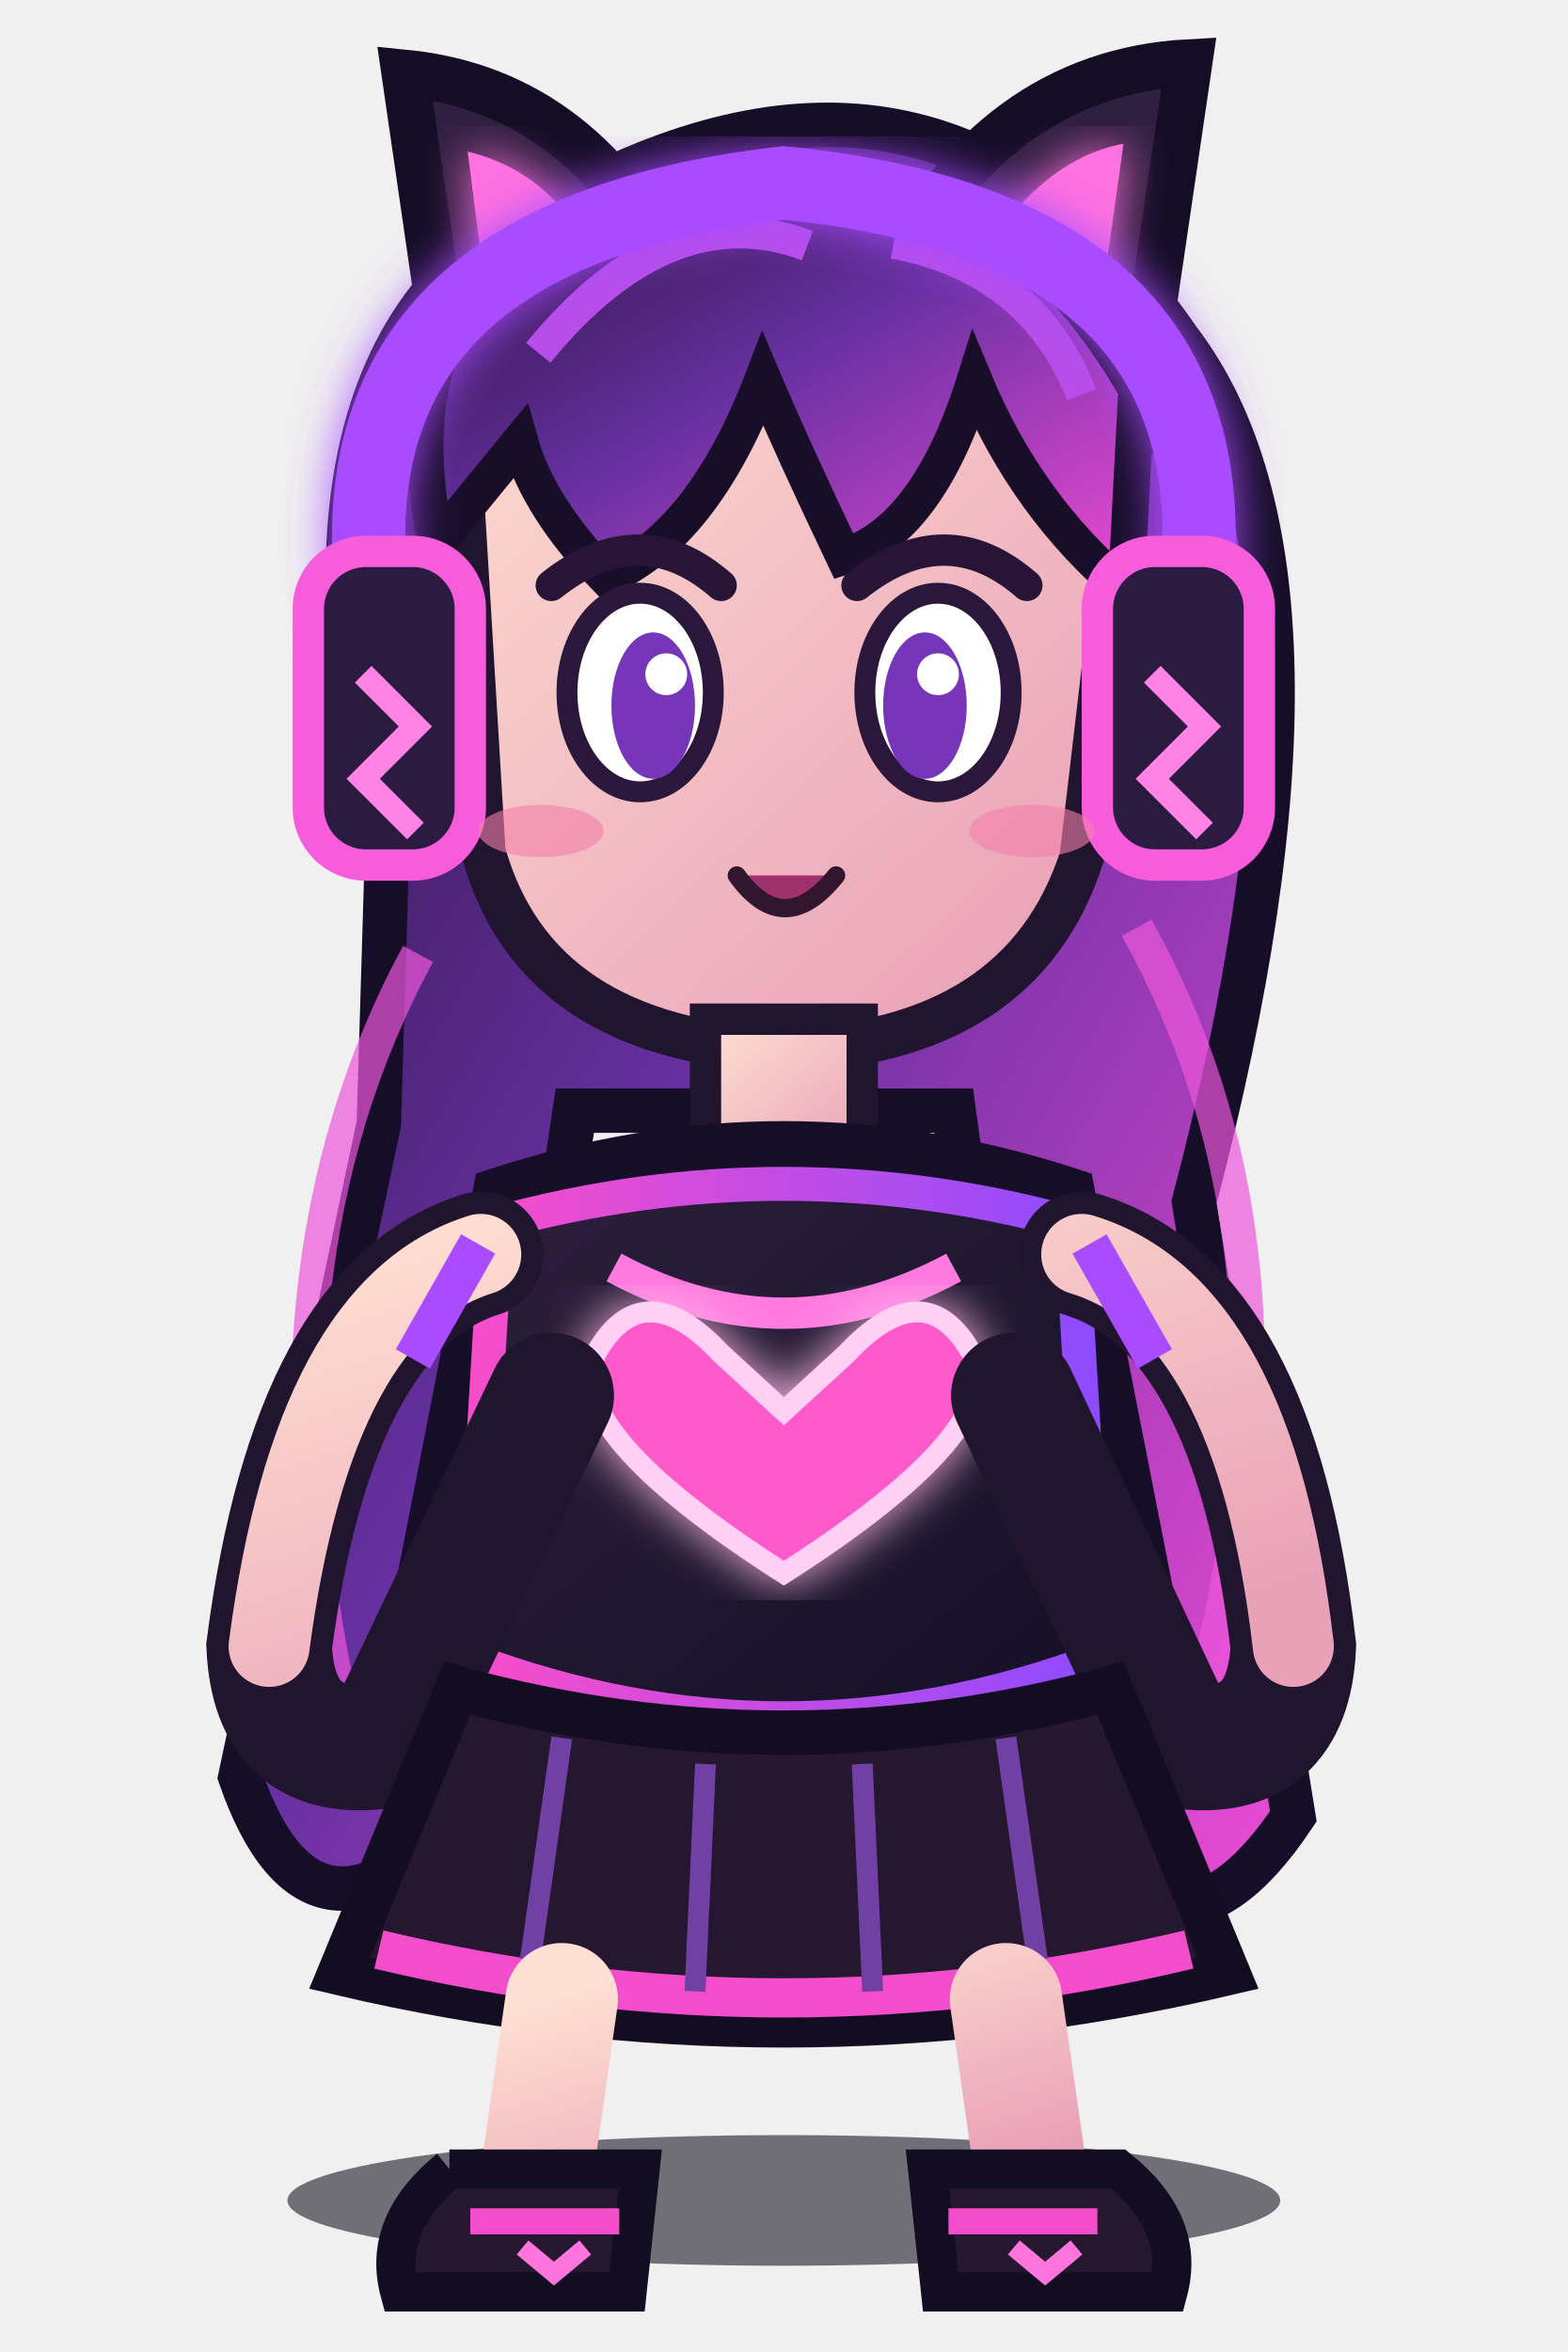
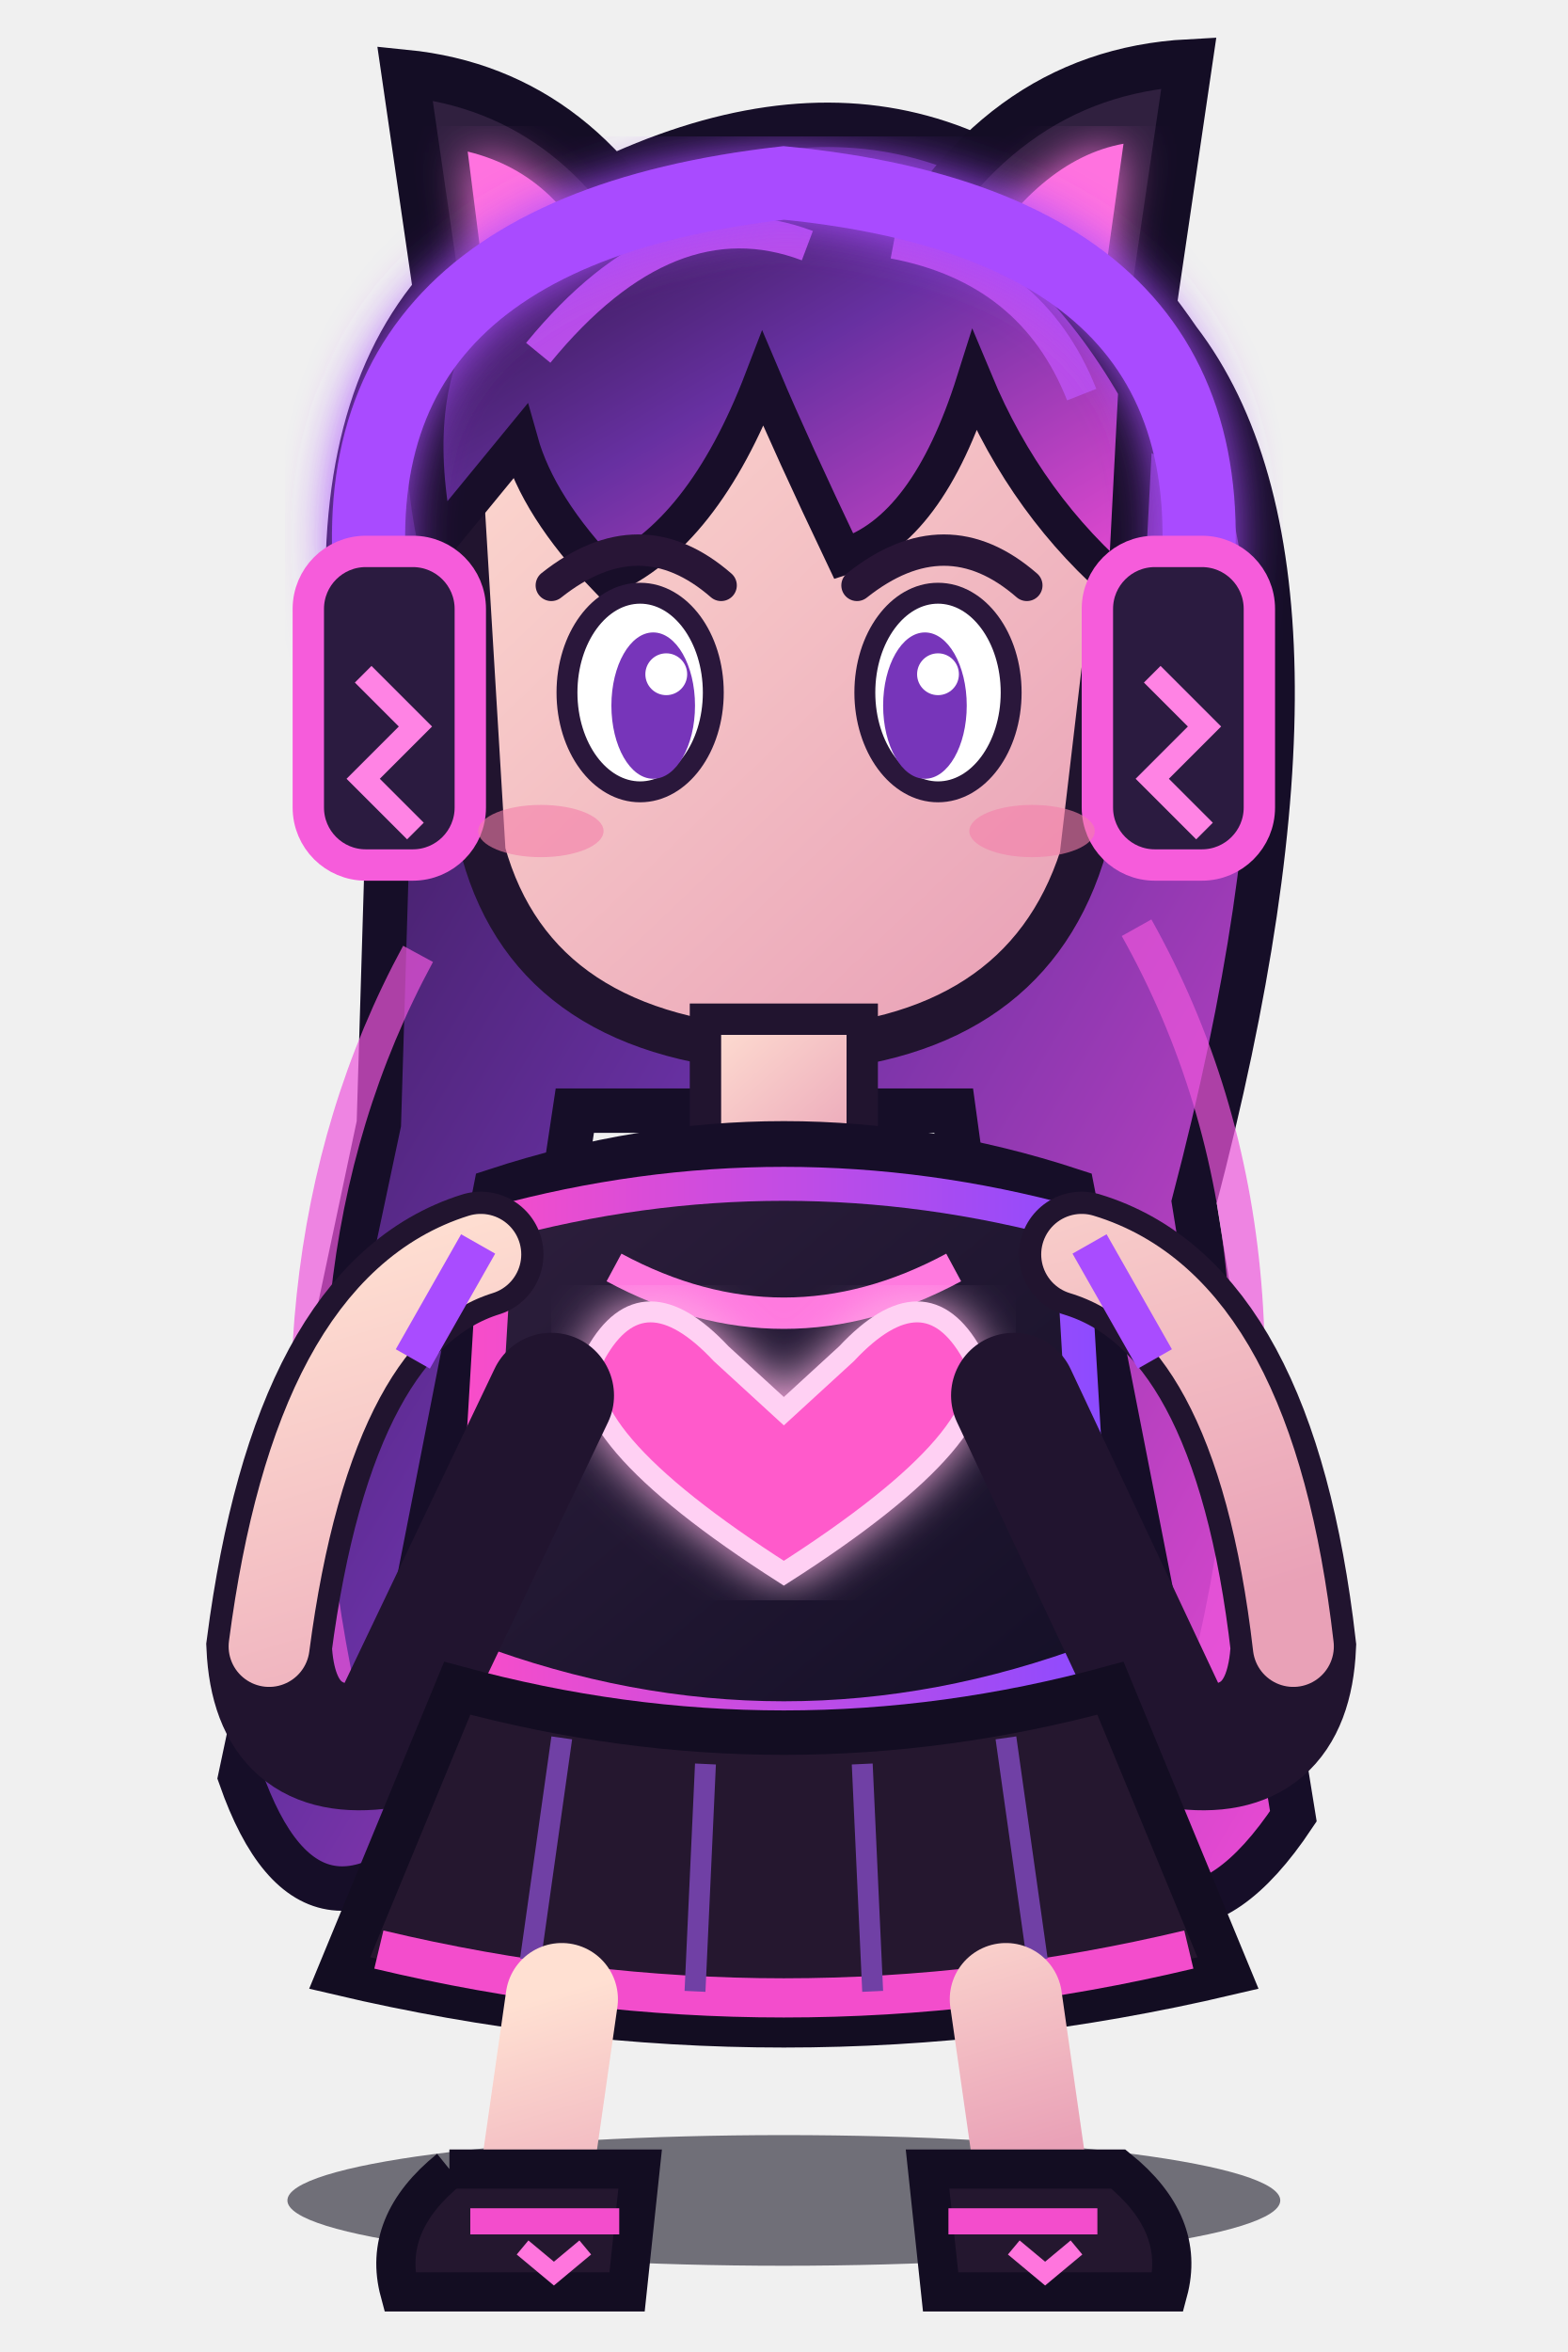
<svg xmlns="http://www.w3.org/2000/svg" viewBox="0 0 600 900">
  <defs>
    <linearGradient id="hair" x2="1" y2="1">
      <stop stop-color="#21102f" />
      <stop offset=".48" stop-color="#6730a1" />
      <stop offset="1" stop-color="#ed4bd5" />
    </linearGradient>
    <linearGradient id="skin" x2=".8" y2="1">
      <stop stop-color="#ffe0d2" />
      <stop offset="1" stop-color="#e9a1b7" />
    </linearGradient>
    <linearGradient id="cloth" x2="1" y2="1">
      <stop stop-color="#30203f" />
      <stop offset="1" stop-color="#100d23" />
    </linearGradient>
    <linearGradient id="neon" x2="1">
      <stop stop-color="#f84dc9" />
      <stop offset="1" stop-color="#8d4bff" />
    </linearGradient>
    <filter id="glow">
      <feGaussianBlur stdDeviation="9" result="b" />
      <feMerge>
        <feMergeNode in="b" />
        <feMergeNode in="SourceGraphic" />
      </feMerge>
    </filter>
  </defs>
  <ellipse cx="300" cy="842" rx="190" ry="25" fill="#080516" opacity=".55" />
  <path d="M148 330Q95 115 230 70Q365 5 451 130Q520 220 457 460L495 695Q445 770 400 680L365 425H220L180 690Q120 760 92 680L145 430Z" fill="url(#hair)" stroke="#160e28" stroke-width="17" />
  <path d="M160 365Q95 485 130 650M435 355Q505 480 460 650" fill="none" stroke="#ed55dc" stroke-width="13" opacity=".7" />
  <path d="M172 145L155 28Q225 35 260 110M340 108Q380 28 455 24L435 160Z" fill="#30203f" stroke="#140d25" stroke-width="18" />
  <path d="M185 105L179 58Q216 67 231 108M371 105Q397 61 430 55L421 119Z" fill="#ff72df" filter="url(#glow)" />
  <path d="M175 160Q190 95 300 94Q416 96 432 175L414 328Q391 399 300 402Q205 398 185 326Z" fill="url(#skin)" stroke="#21142f" stroke-width="17" />
  <path d="M167 208Q143 95 254 75Q371 38 435 149L431 226Q393 194 373 146Q355 203 323 213Q303 171 292 145Q269 205 232 221Q206 194 199 169Z" fill="url(#hair)" stroke="#180e29" stroke-width="14" />
  <path d="M206 135Q256 74 309 94M342 93Q395 103 414 151" fill="none" stroke="#b84ee9" stroke-width="12" />
  <path d="M145 245Q116 91 300 70Q484 88 455 245" fill="none" stroke="#a94cff" stroke-width="28" filter="url(#glow)" />
  <rect x="118" y="211" width="62" height="120" rx="22" fill="#2b1b40" stroke="#f65cdb" stroke-width="12" />
  <rect x="420" y="211" width="62" height="120" rx="22" fill="#2b1b40" stroke="#f65cdb" stroke-width="12" />
  <path d="M139 258l20 20-20 20 20 20" fill="none" stroke="#ff83e4" stroke-width="9" />
  <path d="M441 258l20 20-20 20 20 20" fill="none" stroke="#ff83e4" stroke-width="9" />
  <ellipse cx="245" cy="265" rx="28" ry="38" fill="#fff" stroke="#2a173b" stroke-width="8" />
  <ellipse cx="359" cy="265" rx="28" ry="38" fill="#fff" stroke="#2a173b" stroke-width="8" />
  <ellipse cx="250" cy="270" rx="16" ry="28" fill="#7735ba" />
  <ellipse cx="354" cy="270" rx="16" ry="28" fill="#7735ba" />
  <circle cx="255" cy="258" r="8" fill="#fff" />
  <circle cx="359" cy="258" r="8" fill="#fff" />
  <path d="M211 224q34-27 65 0M328 224q34-27 65 0" fill="none" stroke="#281536" stroke-width="12" stroke-linecap="round" />
  <ellipse cx="207" cy="318" rx="24" ry="10" fill="#f47eaa" opacity=".6" />
  <ellipse cx="395" cy="318" rx="24" ry="10" fill="#f47eaa" opacity=".6" />
-   <path d="M282 335q18 25 38 0" fill="#9e316e" stroke="#32152f" stroke-width="7" stroke-linecap="round" />
  <path d="M270 390h60v68h-60z" fill="url(#skin)" stroke="#21142f" stroke-width="12" />
  <path d="M190 456Q300 420 410 456L450 660Q300 720 150 660Z" fill="url(#cloth)" stroke="#160e28" stroke-width="18" />
  <path d="M190 468Q300 438 410 468L420 635Q300 680 180 635Z" fill="none" stroke="url(#neon)" stroke-width="13" />
  <path d="M235 485Q300 520 365 485" fill="none" stroke="#ff7adf" stroke-width="12" />
  <path d="M300 540l-24-22q-30-32-48 0q-14 29 72 84q86-55 72-84q-18-32-48 0Z" fill="#ff5acb" stroke="#ffd0f3" stroke-width="8" filter="url(#glow)" />
  <path d="M184 480Q120 500 103 630Q105 674 147 668L211 534M414 480Q480 500 495 630Q493 674 451 668L388 534" fill="none" stroke="#21142f" stroke-width="48" stroke-linecap="round" />
  <path d="M184 480Q120 500 103 630M414 480Q480 500 495 630" fill="none" stroke="url(#skin)" stroke-width="31" stroke-linecap="round" />
  <path d="M183 476l-25 44M417 476l25 44" stroke="#a94cff" stroke-width="15" />
  <path d="M175 646Q300 680 425 646L470 755Q300 795 130 755Z" fill="#25172f" stroke="#130d22" stroke-width="17" />
  <path d="M145 746Q300 783 455 746" fill="none" stroke="#f34dcc" stroke-width="15" />
  <path d="M215 665l-12 85M270 675l-4 87M330 675l4 87M385 665l12 85" stroke="#7040a5" stroke-width="8" />
  <path d="M215 765L205 835M385 765L395 835" stroke="url(#skin)" stroke-width="43" stroke-linecap="round" />
  <path d="M172 830h73l-5 47h-87q-7-26 19-47M355 830h73q26 21 19 47h-87Z" fill="#24172f" stroke="#130d22" stroke-width="15" />
  <path d="M180 850h57M363 850h57" stroke="#f34dcc" stroke-width="10" />
  <path d="M200 860l12 10 12-10M388 860l12 10 12-10" fill="none" stroke="#ff75dd" stroke-width="7" />
</svg>
